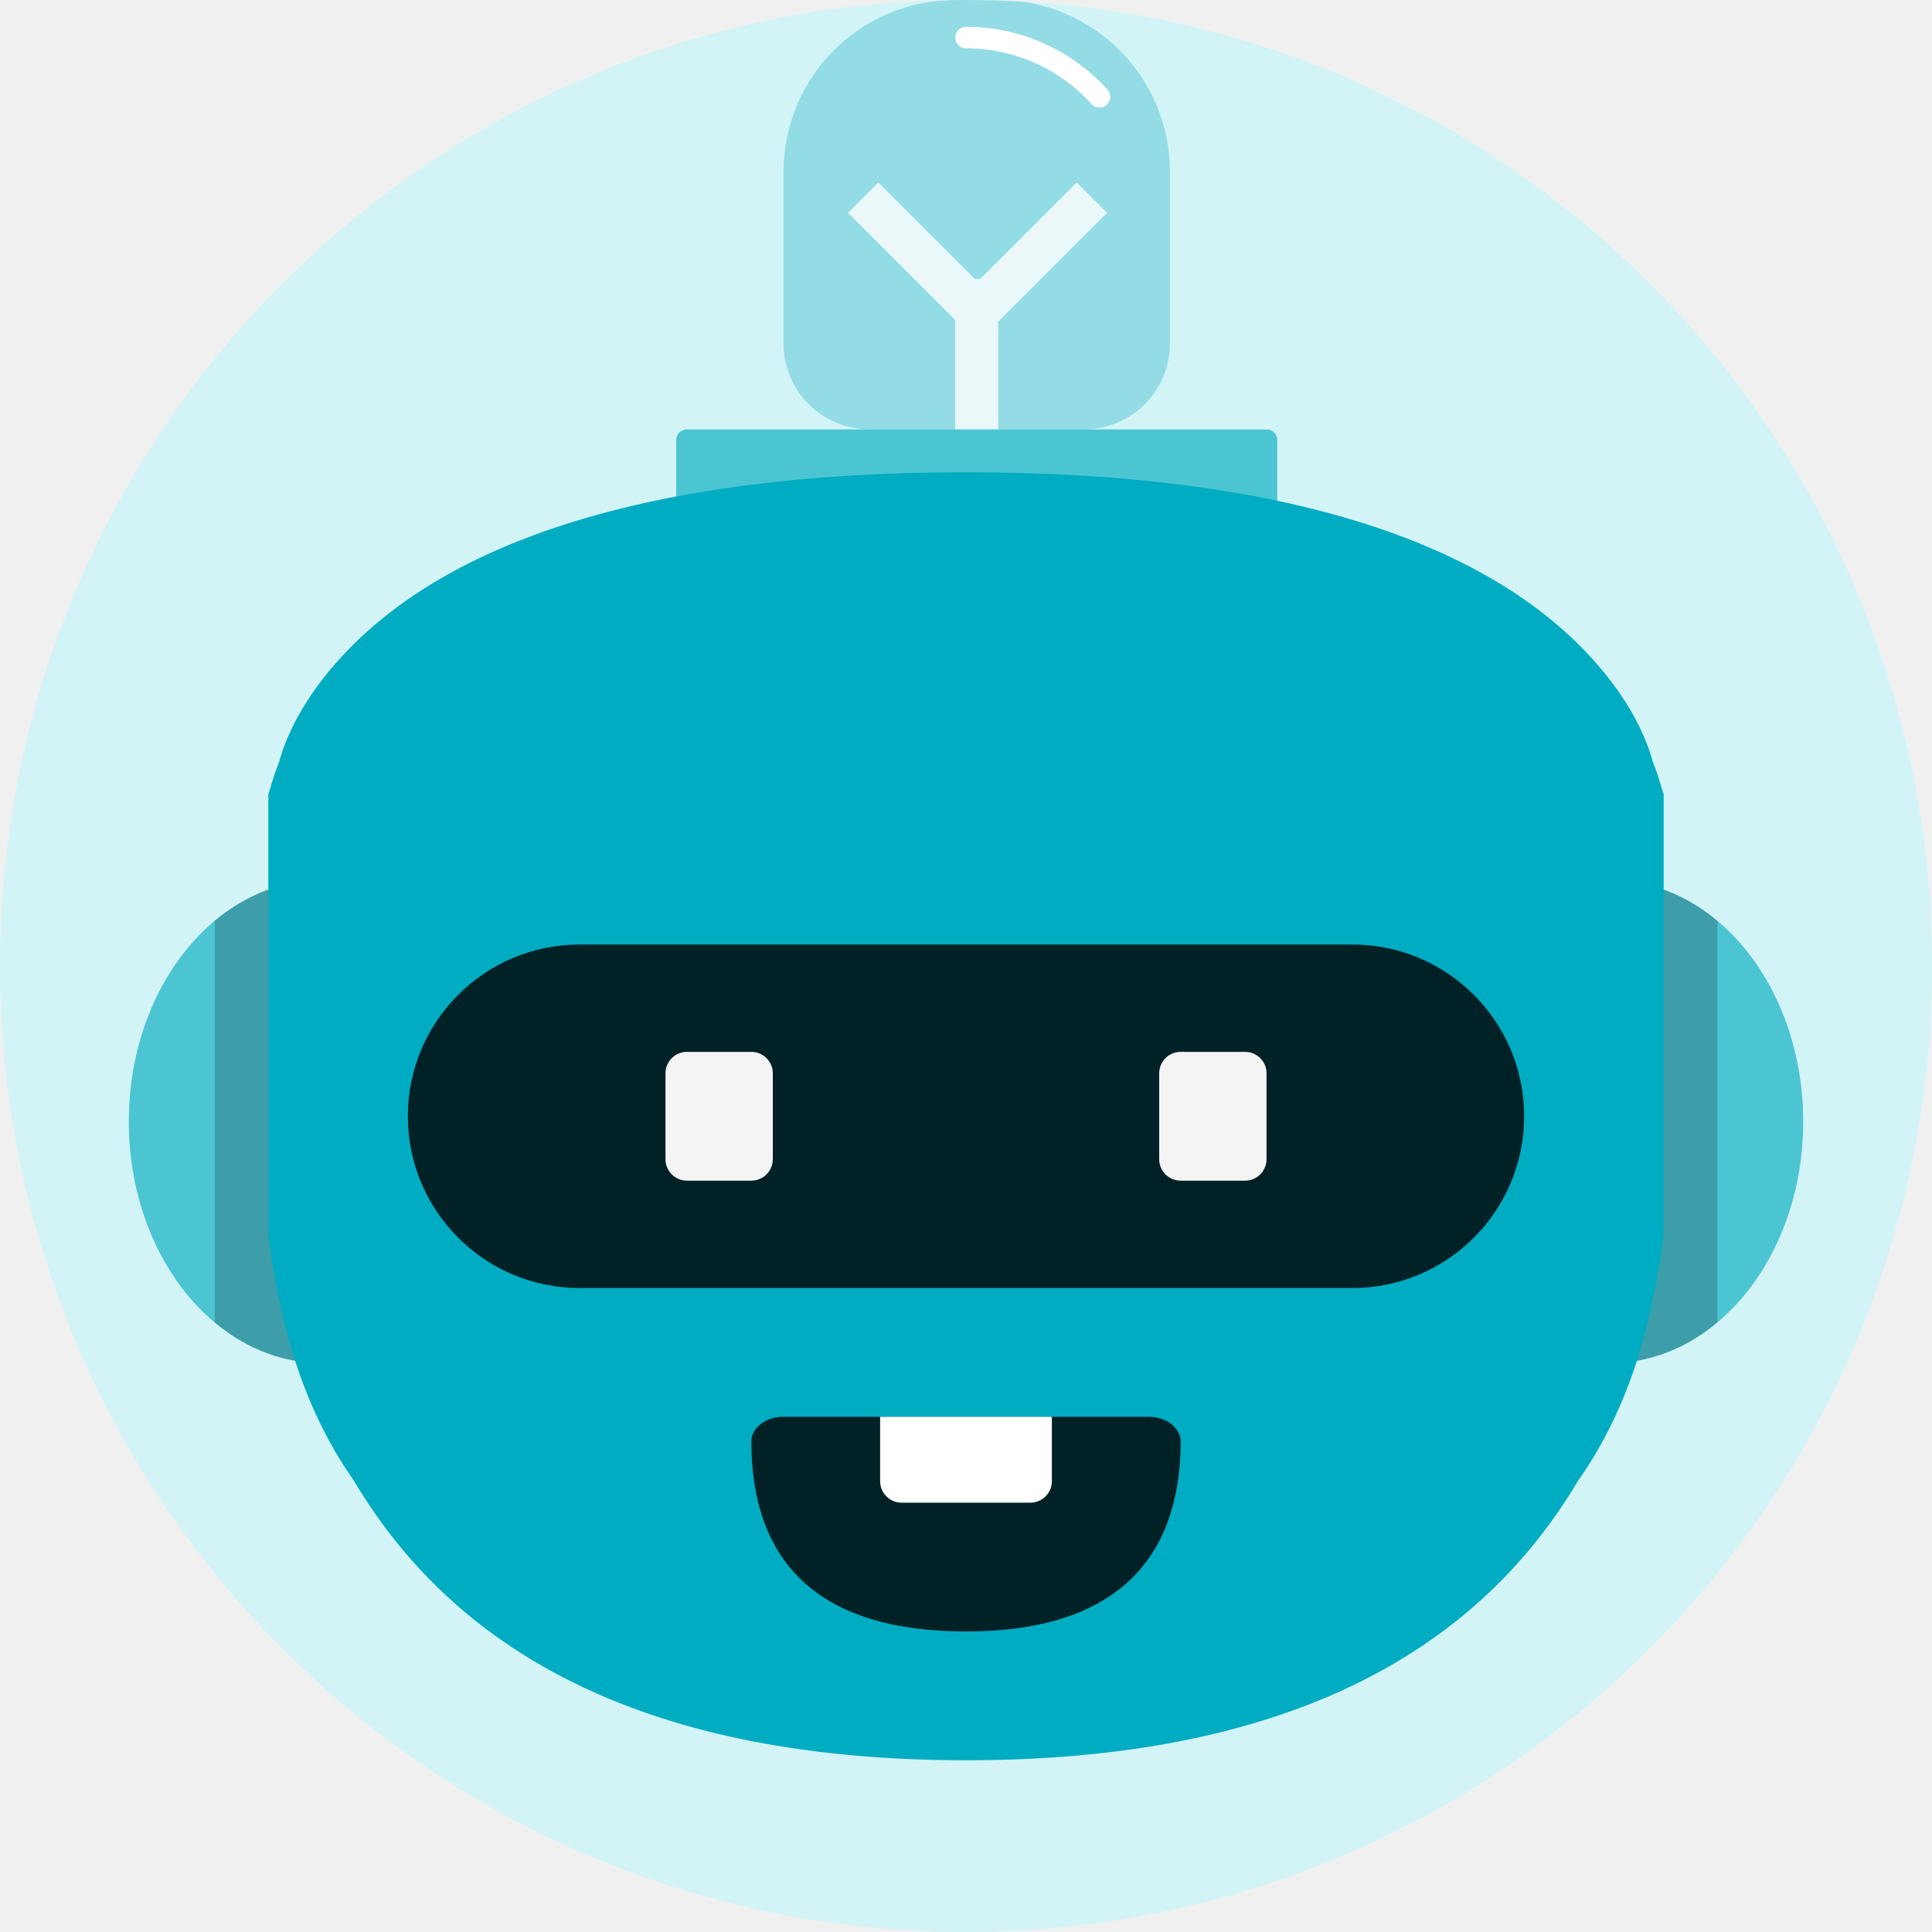
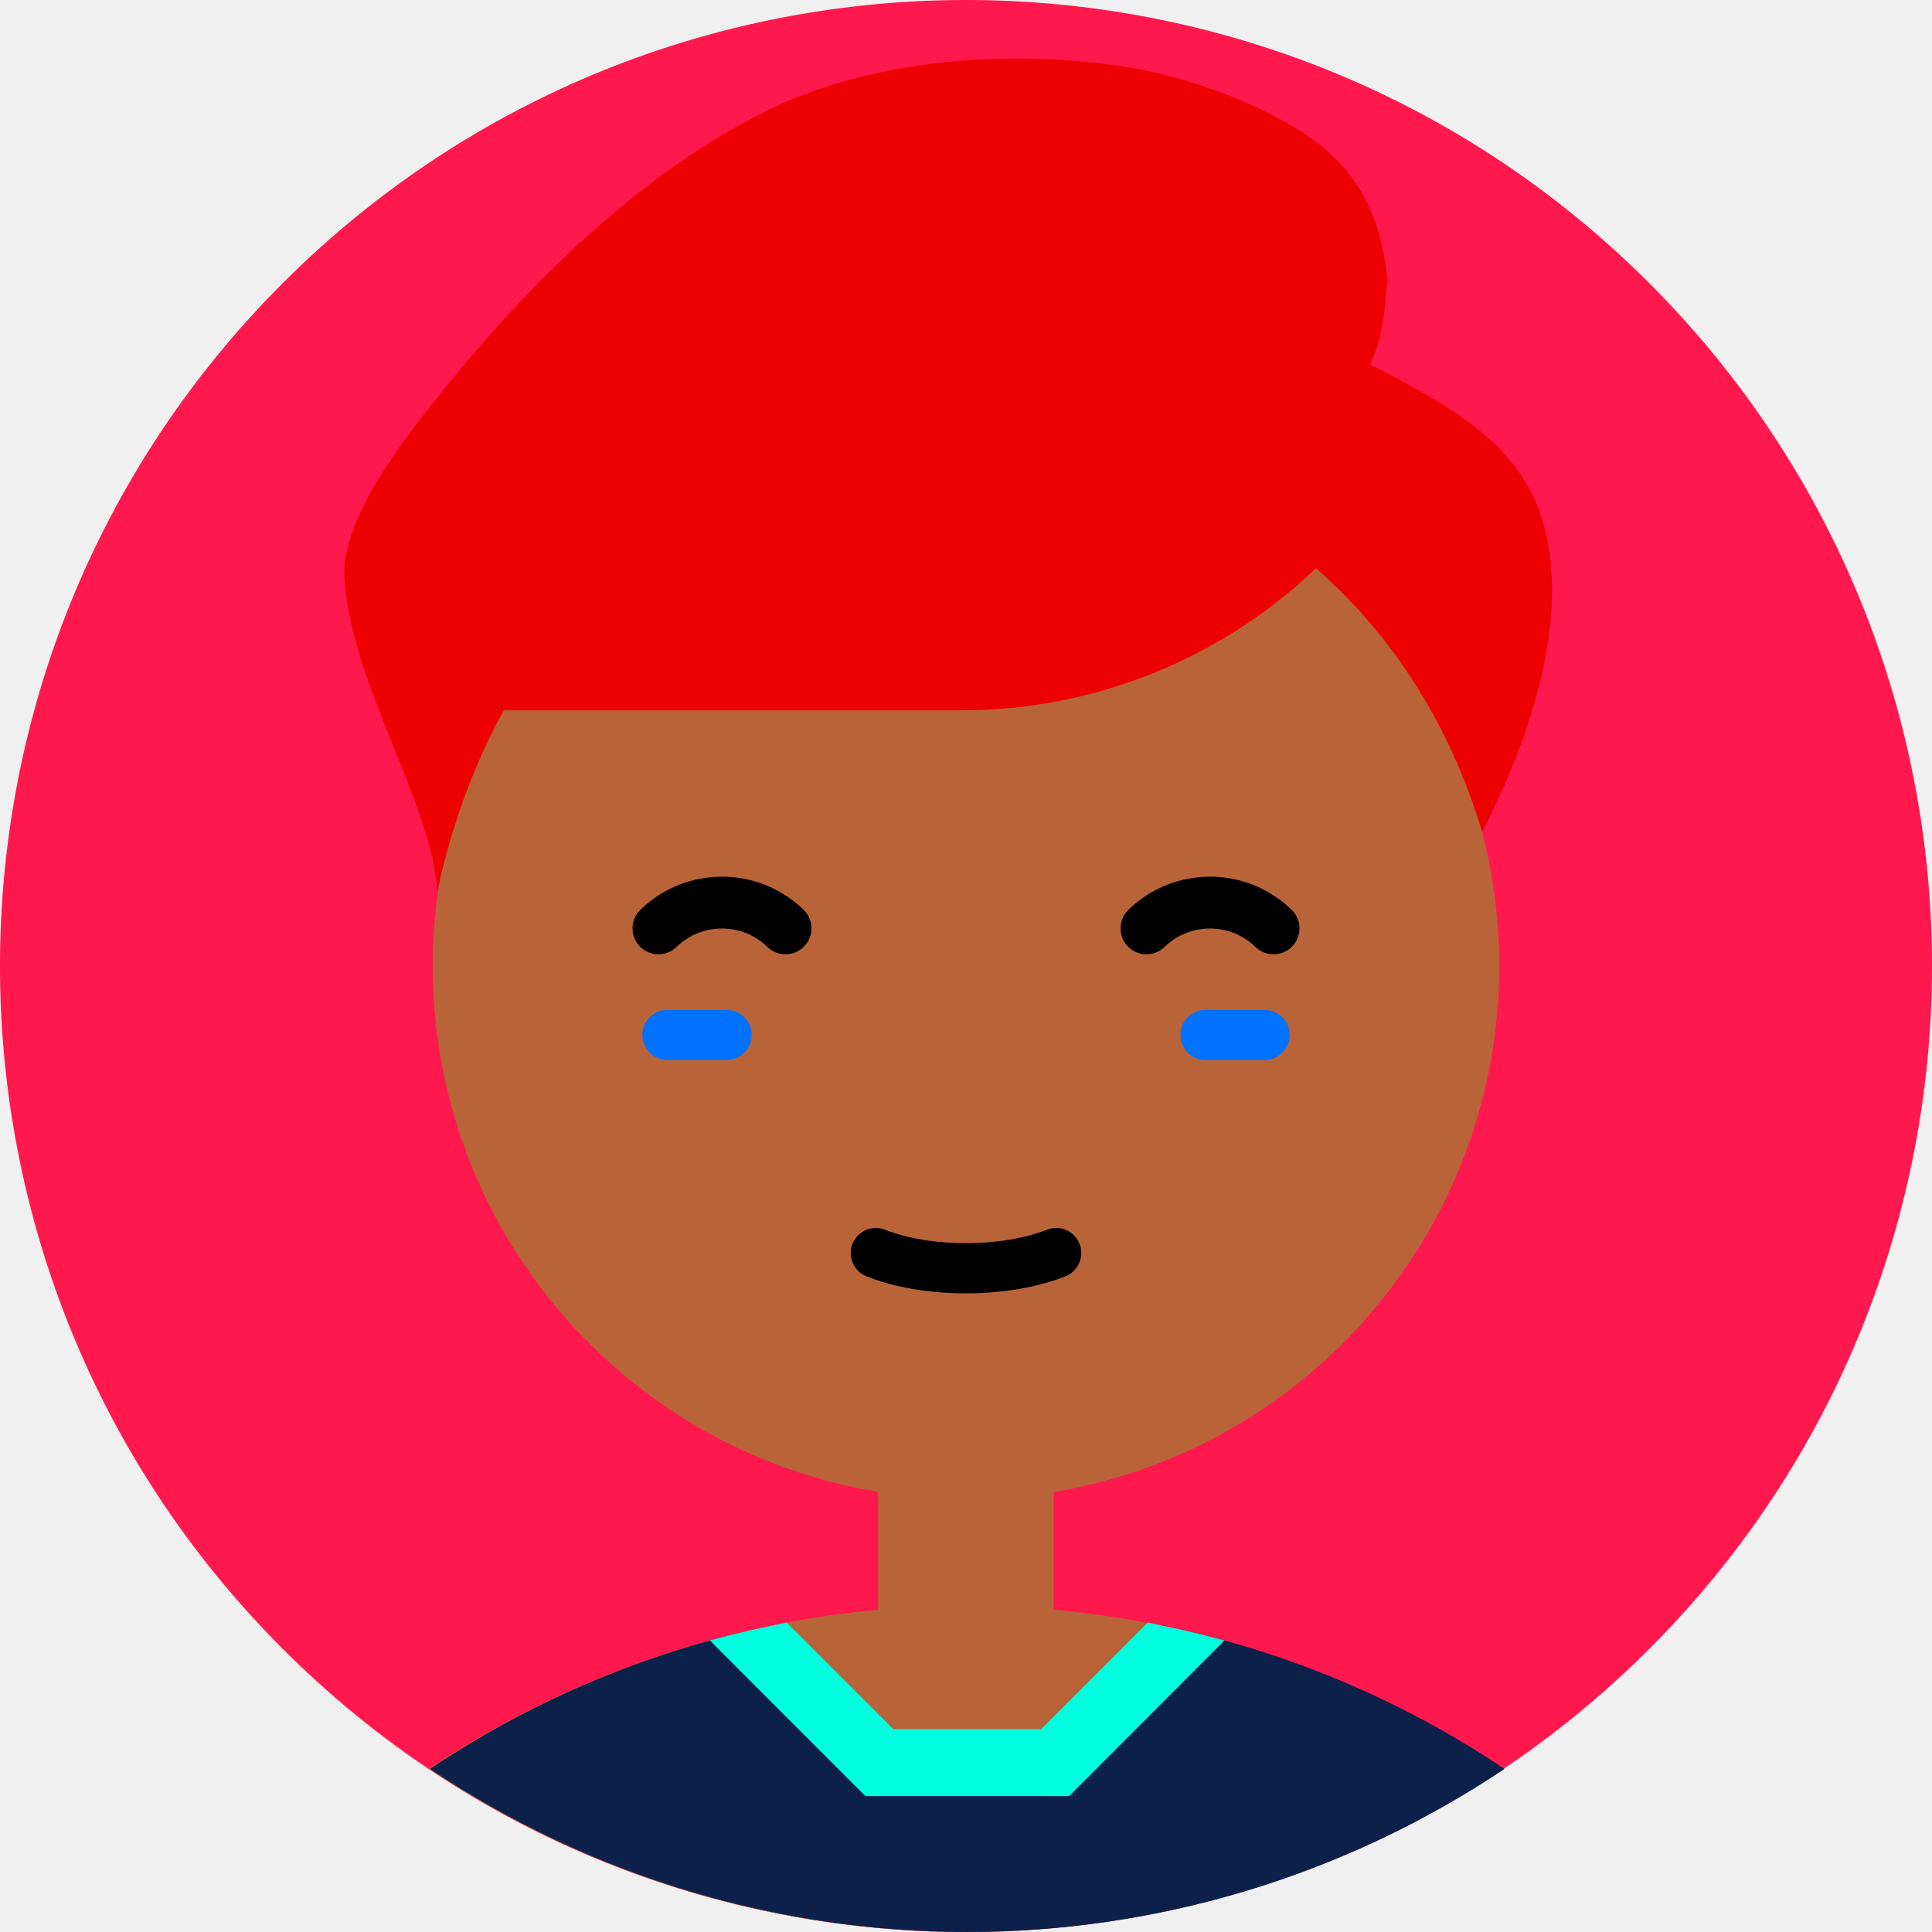
- <svg xmlns="http://www.w3.org/2000/svg" viewBox="0 0 180 180" fill="none" shape-rendering="auto" width="128" height="128">
-   <mask id="viewboxMask">
-     <rect width="180" height="180" rx="90" ry="90" x="0" y="0" fill="#fff" />
-   </mask>
-   <g mask="url(#viewboxMask)">
-     <rect fill="#d2f4f7" width="180" height="180" x="0" y="0" />
-     <g transform="translate(0 66)">
-       <mask id="sidesRound-a" style="mask-type:luminance" maskUnits="userSpaceOnUse" x="12" y="16" width="156" height="45">
-         <g fill="#fff">
-           <ellipse cx="150" cy="38.5" rx="18" ry="22.5" />
-           <ellipse cx="18" cy="22.5" rx="18" ry="22.5" transform="matrix(-1 0 0 1 48 16)" />
-         </g>
-       </mask>
-       <g mask="url(#sidesRound-a)">
-         <path d="M0 0h180v76H0V0Z" fill="#00acc1" />
-         <path d="M0 0h180v76H0V0Z" fill="#fff" fill-opacity=".3" />
-         <path fill="#000" fill-opacity=".2" d="M20 0h140v76H20z" />
-       </g>
-     </g>
-     <g transform="translate(41)">
-       <mask id="topBulb01-a" style="mask-type:luminance" maskUnits="userSpaceOnUse" x="22" y="0" width="56" height="52">
-         <g fill="#fff">
-           <path fill-rule="evenodd" clip-rule="evenodd" d="M32 16A16 16 0 0 1 48 0h4a16 16 0 0 1 16 16v16a8 8 0 0 1-8 8H40a8 8 0 0 1-8-8V16Z" />
-           <rect x="22" y="40" width="56" height="12" rx="1" />
-         </g>
-       </mask>
-       <g mask="url(#topBulb01-a)">
-         <path d="M0 0h100v52H0V0Z" fill="#00acc1" />
-         <path d="M0 0h100v52H0V0Z" fill="#fff" fill-opacity=".3" />
-         <path fill="#fff" fill-opacity=".4" d="M20-3h60v43H20z" />
-         <path d="M49 3.5c4.93 0 9.37 2.13 12.44 5.52" stroke="#fff" stroke-width="2" stroke-linecap="round" />
-         <path d="m49.83 26-9-9L38 19.83l10 10V40h4V29.97l10.14-10.14L59.31 17l-9 9h-.48Z" fill="#fff" fill-opacity=".8" />
-       </g>
-     </g>
-     <g transform="translate(25 44)">
-       <mask id="faceRound02-a" style="mask-type:luminance" maskUnits="userSpaceOnUse" x="0" y="0" width="130" height="120">
-         <path fill-rule="evenodd" clip-rule="evenodd" d="M0 31v-1c.18-.48.4-1.5 1-3 .83-3.06 2.78-6.56 6-10C16.7 6.6 35.17 0 65 0s48.3 6.6 58 17c3.22 3.44 5.17 6.94 6 10 .6 1.5.82 2.52 1 3v40c0-.1-.03.5 0 1a53.93 53.93 0 0 1-1 6c-1.19 6-3.4 11.91-7 17-9.72 16.34-27.74 26-57 26s-47.28-9.66-57-26C4.4 88.91 2.2 83 1 77a53.95 53.95 0 0 1-1-6c.03-.45 0-1.32 0-1V31Z" fill="#fff" />
-       </mask>
-       <g mask="url(#faceRound02-a)">
-         <path d="M-4-2h138v124H-4V-2Z" fill="#00acc1" />
-         <g transform="translate(-1 -1)" />
-       </g>
-     </g>
-     <g transform="translate(52 124)">
-       <path fill-rule="evenodd" clip-rule="evenodd" d="M18 10.22C18 21.78 24.47 28 38 28c13.52 0 20-6.34 20-17.78C58 9.5 57.17 8 55 8H21c-2.05 0-3 1.38-3 2.22Z" fill="#000" fill-opacity=".8" />
-       <mask id="mouthSmile02-a" style="mask-type:luminance" maskUnits="userSpaceOnUse" x="18" y="8" width="40" height="20">
-         <path fill-rule="evenodd" clip-rule="evenodd" d="M18 10.22C18 21.78 24.47 28 38 28c13.52 0 20-6.34 20-17.78C58 9.5 57.17 8 55 8H21c-2.05 0-3 1.38-3 2.22Z" fill="#fff" />
-       </mask>
-       <g mask="url(#mouthSmile02-a)">
-         <rect x="30" y="2" width="16" height="14" rx="2" fill="#fff" />
-       </g>
-     </g>
-     <g transform="translate(38 76)">
-       <rect y="12" width="104" height="32" rx="16" fill="#000" fill-opacity=".8" />
-       <rect x="24" y="22" width="10" height="12" rx="2" fill="#F4F4F4" />
-       <rect x="70" y="22" width="10" height="12" rx="2" fill="#F4F4F4" />
-     </g>
-   </g>
+ <svg xmlns="http://www.w3.org/2000/svg" viewBox="0 0 231 231">
+   <path d="M33.83,33.83a115.5,115.5,0,1,1,0,163.34,115.49,115.49,0,0,1,0-163.34Z" style="fill:#ff184e;" />
+   <path d="m115.5 51.75a63.75 63.75 0 0 0-10.5 126.63v14.09a115.5 115.5 0 0 0-53.729 19.027 115.5 115.5 0 0 0 128.46 0 115.5 115.5 0 0 0-53.729-19.029v-14.084a63.75 63.75 0 0 0 53.25-62.881 63.75 63.75 0 0 0-63.65-63.75 63.75 63.75 0 0 0-0.1 0z" style="fill:#b96438;" />
+   <path d="m141.89 195a114.79 114.79 0 0 1 38 16.5 115.55 115.55 0 0 1-128.47 0 114.79 114.79 0 0 1 38-16.5l15.75 15.75h21z" style="fill:#0D204A;" />
+   <path d="m146.4 196.14-17.4 17.44-1.17 1.17h-24.34l-1.18-1.17-17.43-17.44c1.49-0.41 3-0.79 4.51-1.14l4.67-1 12.74 12.74h17.69l12.73-12.74 4.67 1c1.52 0.35 3 0.73 4.51 1.14z" style="fill:#00ffdf;" />
+   <path d="m157.79 67.5a61.31 61.31 0 0 1-42.79 17.43h-55.7c18.16-37.74 68.27-46.85 98.49-17.43z" style="fill:#ec0000;" />
+   <path d="m122.93 7.008c-10.503-0.157-21.09 1.645-29.545 5.432-17.141 7.9-32.169 23.297-43.973 38.779-5.17 6.863-8.778 13.46-8.185 18.395 0.931 12.312 10.372 26.483 11.068 36.9 15.663-72.081 105.99-70.452 124.91-7.053l4e-3 0.016c5.616-10.926 8.068-20.188 8.352-27.653 0.437-15.607-7.809-21.149-21.735-28.249 1.793-3.77 1.727-7.502 2.062-10.154-0.8-7.857-3.68-13.51-10.43-17.758-5.943-3.74-13.06-6.087-18.463-7.227-4.532-0.879-9.29-1.356-14.064-1.428z" style="fill:#ec0000;" />
+   <path d="m42.426 75.338c0.522 18.689 10.557 74.338-18.115 101.25 12.38 10.603 28.352 19.061 46.025 24.594 11.032-4.687 22.88-7.415 34.817-8.505l0.063-14.477c-22.49-4.381-40.766-18.898-48.862-39.967-8.096-21.07-4.793-44.72 9.248-62.393zm124.67 2.721c7.9 10.886 11.743 24.64 11.787 37.441-0.366 30.178-22.389 57.576-53.12 62.708l0.024 14.471c12.282 1.122 24.518 3.989 35.825 8.913 15.488-5.145 30.007-13.325 42.396-25.043-13.136-22.051-23.282-63.045-18.694-101.55z" style="fill:none;" />
+   <path d="m143.61 46.383c-11.639 0.125-20.998 1.891-20.998 1.891l-9 3.506c0.63-0.019 1.26-0.029 1.891-0.029h0.1c35.169 0.055 60.959 27.235 63.283 63.383 7.4e-4 31.157-22.742 57.213-53.106 63.079l-0.022 14.498c11.567 1.056 23.154 3.607 33.887 8.046 35.952-15.315 55.082-52.303 36.709-68.279-5.018-7.904-10.44-15.409-9.554-23.03 5.054-50.452 0.396-63.561-43.189-63.064zm-69.966 21.09c-15.286 3.244-17.096 3.73-31.734 6.695 3.03 13.081 3.058 22.274 1.208 30.012-3.8 11.361-8.971 19.787-12.286 28.764-6.882 22.459-2.916 31.982 12.093 46.165 8.659 8.069 19.861 16.209 30.939 20.647 2.669-1.032 5.373-1.963 8.106-2.792 7.498-2.275 15.388-3.654 23.206-4.367l0.043-14.393c-23.933-4.594-44.283-21.98-50.77-45.817-6.332-23.265 0.511-48.752 19.195-64.914z" style="fill:none;" />
+   <path d="m78.73 111a10.9 10.9 0 0 1 15.19 0m43.16 0a10.9 10.9 0 0 1 15.19 0" style="fill:none;stroke-linecap:round;stroke-linejoin:round;stroke-width:6.2px;stroke:#000;" />
+   <path d="m79.804 123.74h7.07m57.273 0h7.05" style="fill:none;stroke-linecap:round;stroke-linejoin:round;stroke-width:6px;stroke:#0072ff;" />
+   <path d="m126.28 149.82c-6.16 2.43-15.52 2.42-21.56 0" style="fill:none;stroke-linecap:round;stroke-linejoin:round;stroke-width:6px;stroke:#000;" />
</svg>
